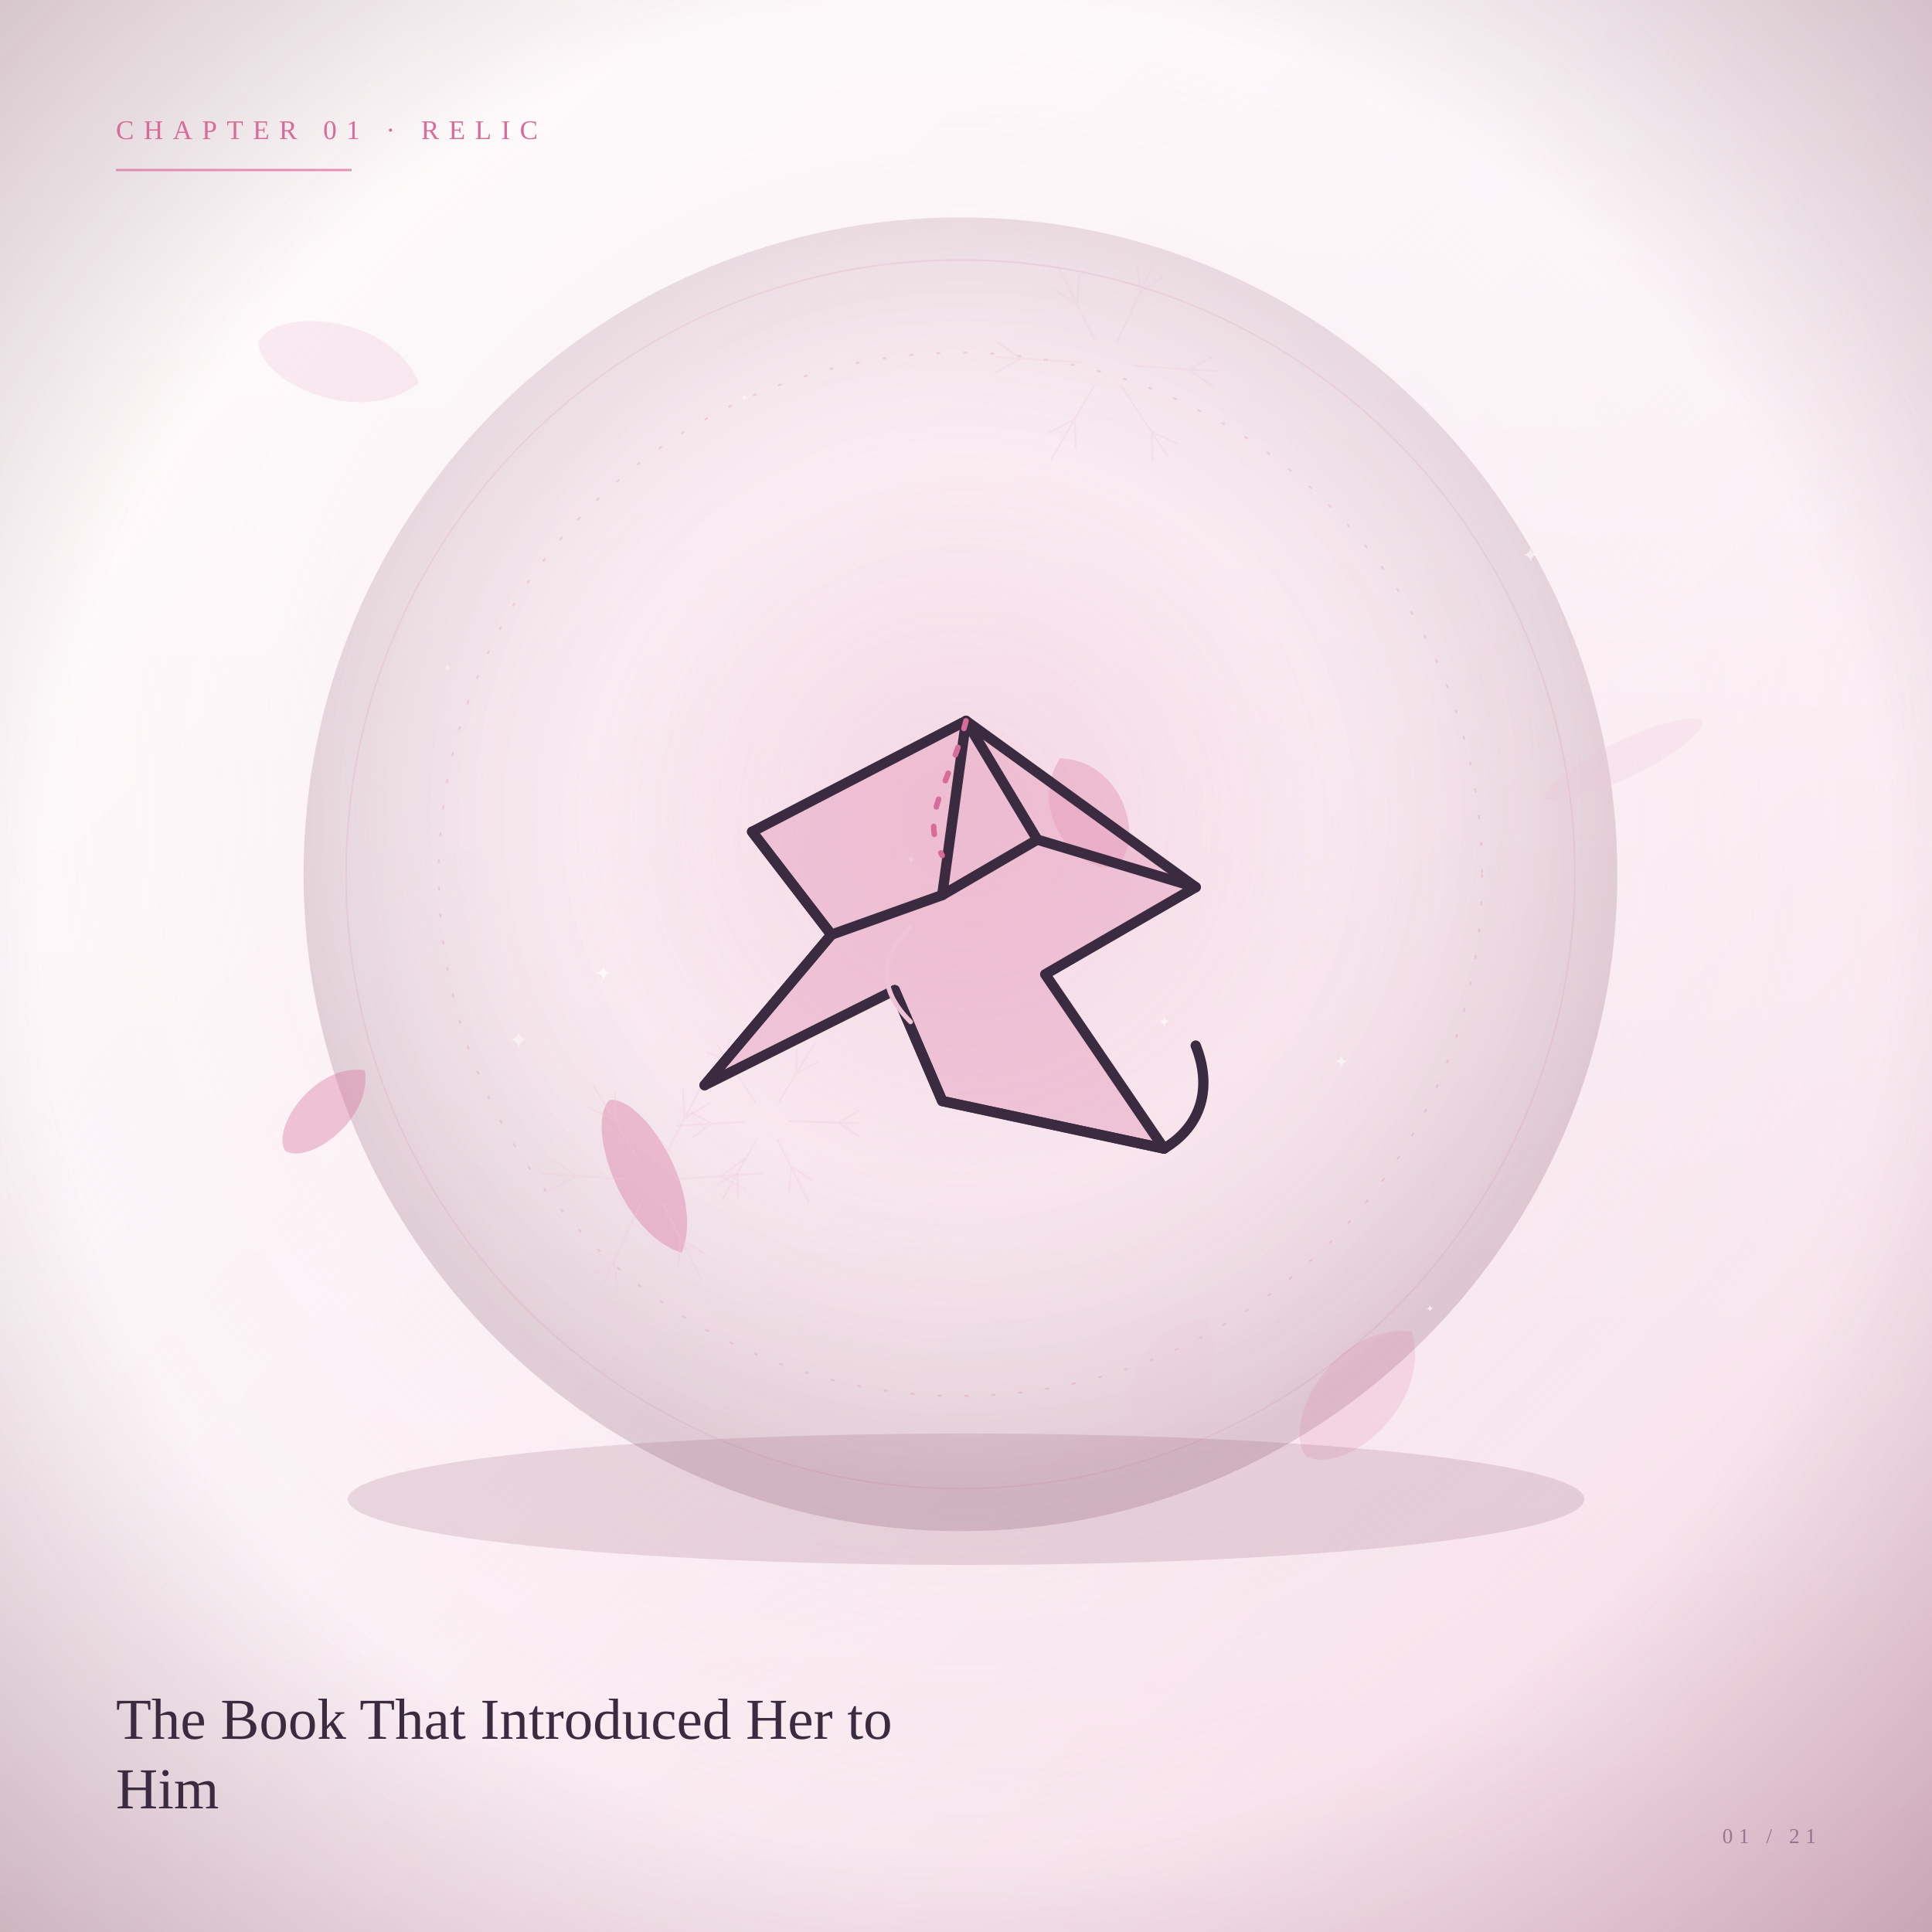
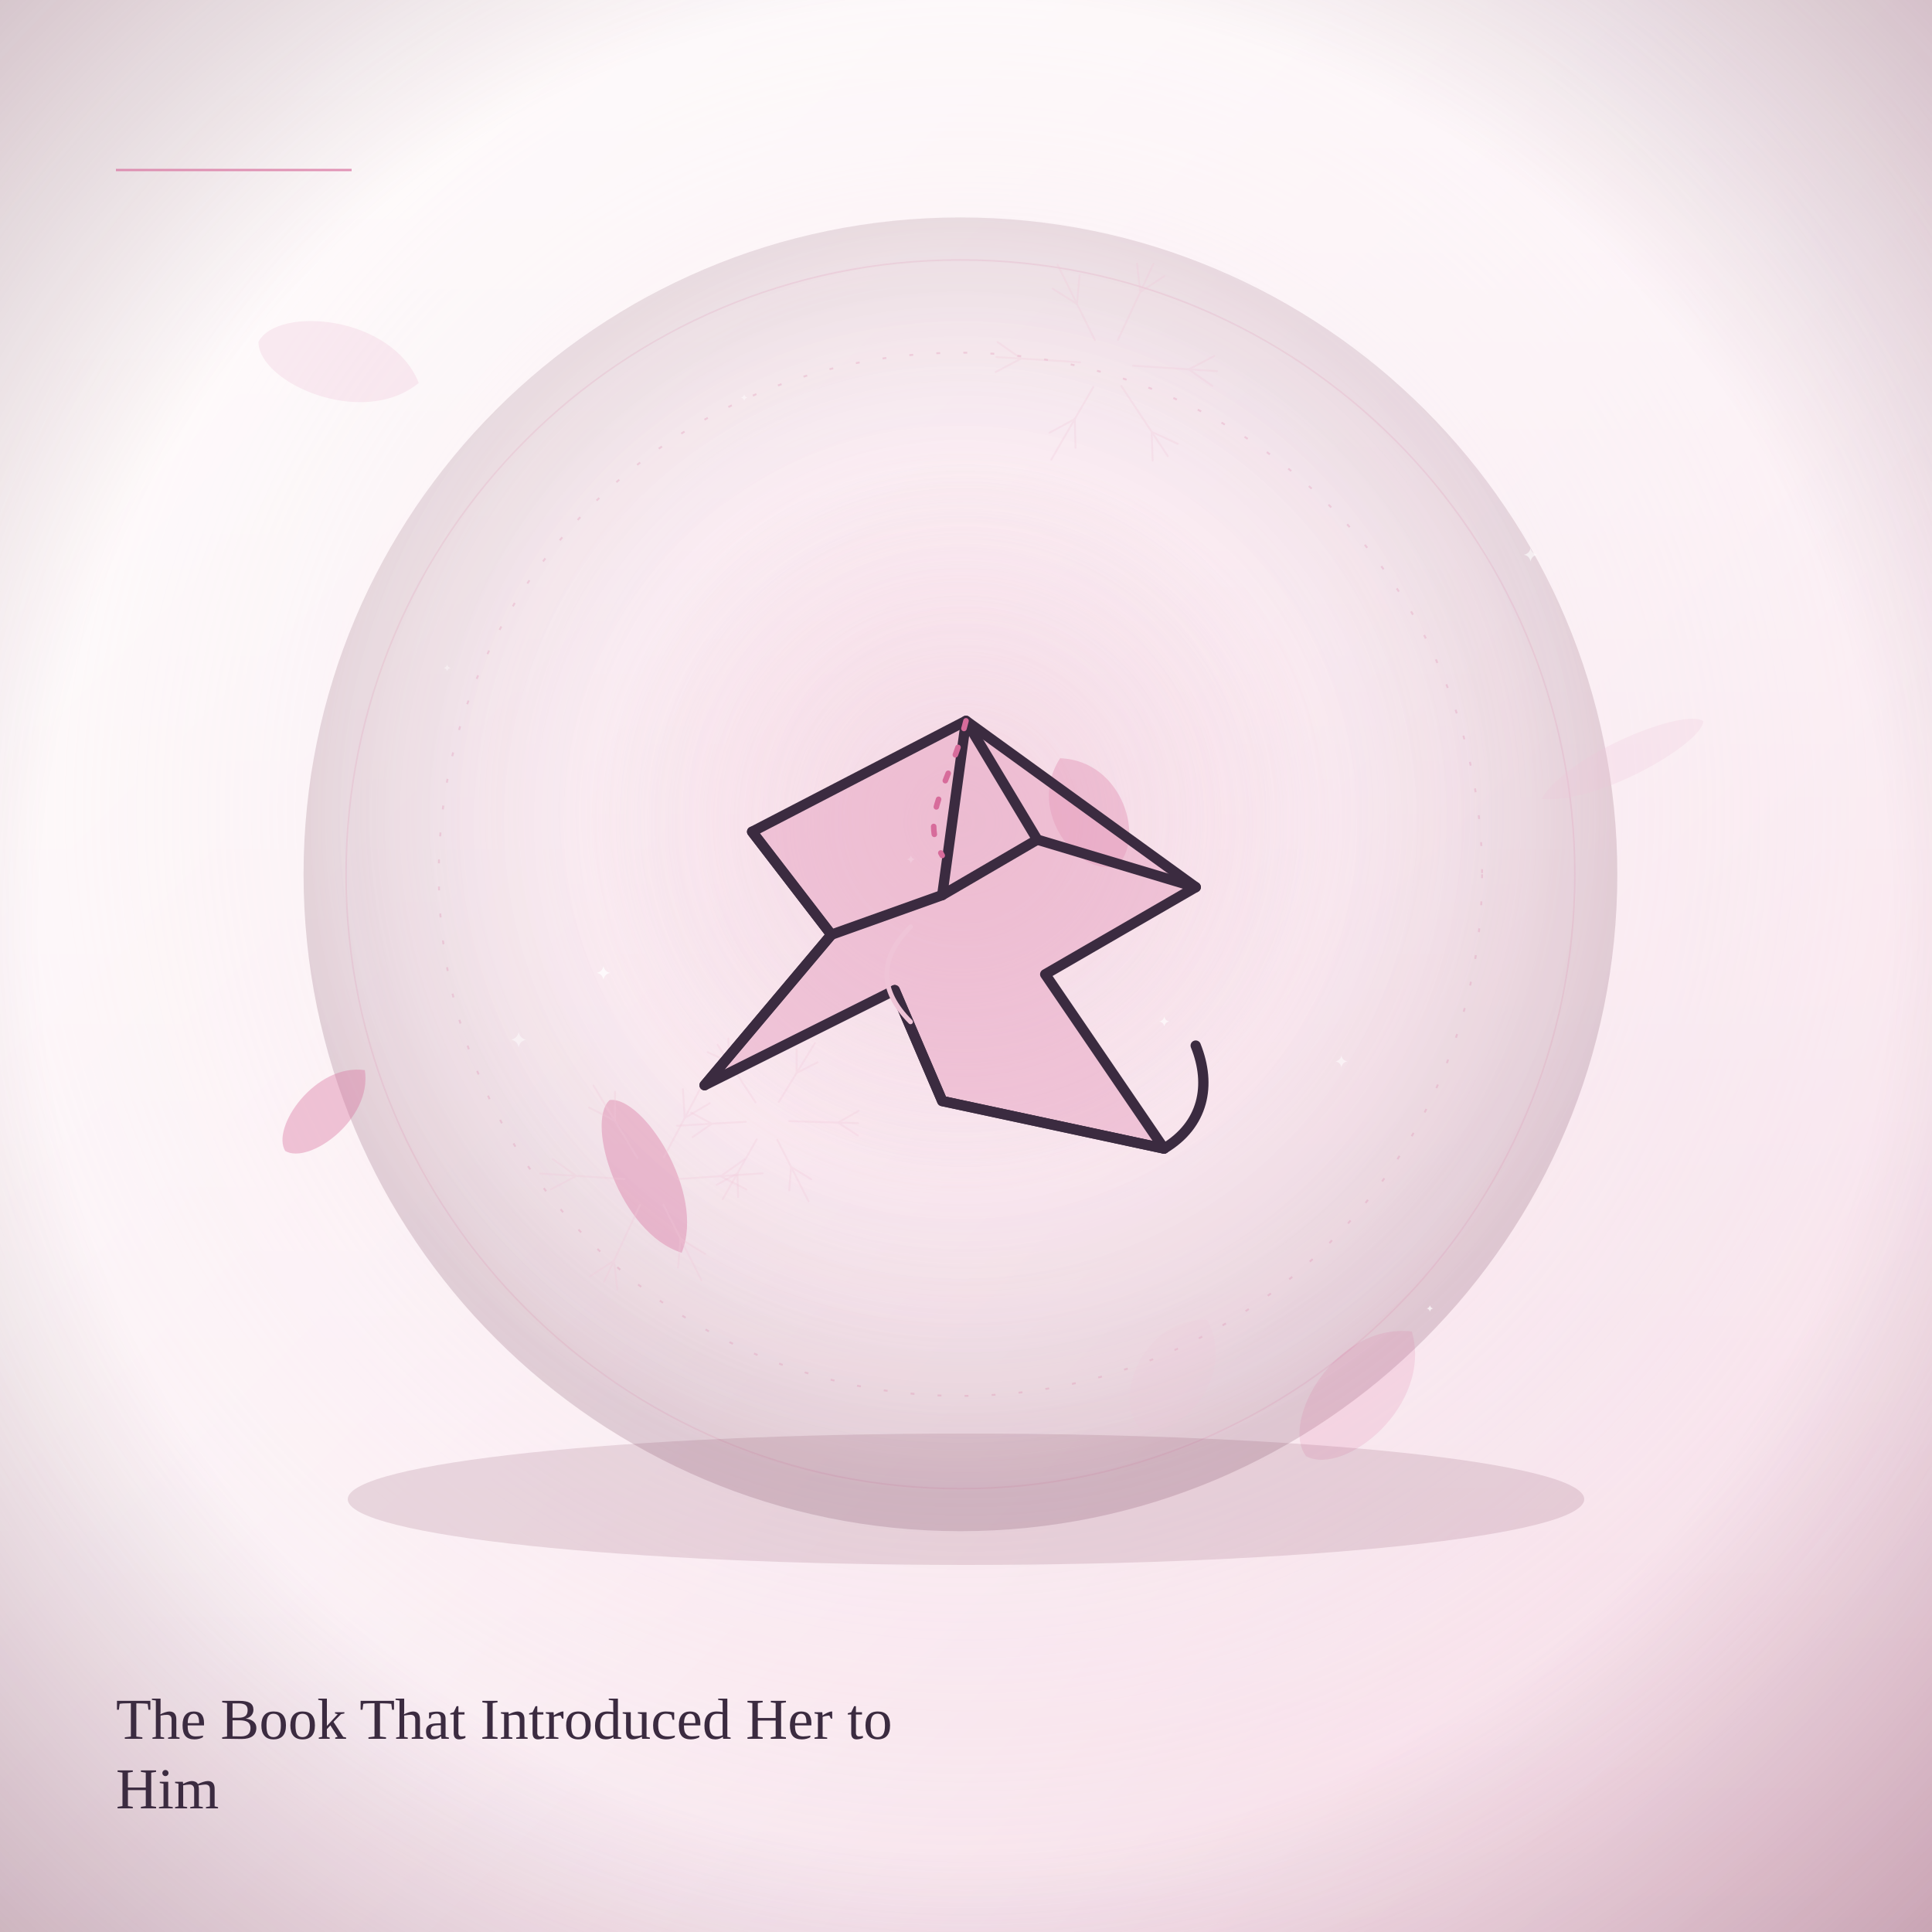
<svg xmlns="http://www.w3.org/2000/svg" viewBox="0 0 1000 1000" width="1000" height="1000" role="img" aria-labelledby="r1-title r1-desc">
  <defs>
    <linearGradient id="r1-bg" x1="0" y1="0" x2="1" y2="1">
      <stop offset="0" stop-color="#FFFDFB" />
      <stop offset="0.48" stop-color="rgb(251, 240, 245)" />
      <stop offset="1" stop-color="rgb(244, 214, 227)" />
    </linearGradient>
    <radialGradient id="r1-halo" cx="50%" cy="42%" r="62%">
      <stop offset="0" stop-color="rgb(235, 182, 205)" stop-opacity="0.7" />
      <stop offset="0.55" stop-color="rgb(247, 226, 235)" stop-opacity="0.24" />
      <stop offset="1" stop-color="rgb(251, 240, 245)" stop-opacity="0" />
    </radialGradient>
    <linearGradient id="r1-accent" x1="0" y1="0" x2="0.9" y2="1">
      <stop offset="0" stop-color="rgb(223, 137, 175)" />
      <stop offset="0.55" stop-color="#D76C9B" />
      <stop offset="1" stop-color="rgb(176, 89, 127)" />
    </linearGradient>
    <linearGradient id="r1-veil" x1="0" y1="0" x2="0" y2="1">
      <stop offset="0" stop-color="#FFFFFF" stop-opacity="0.88" />
      <stop offset="0.55" stop-color="#FFFFFF" stop-opacity="0.4" />
      <stop offset="1" stop-color="#FFFFFF" stop-opacity="0.08" />
    </linearGradient>
    <radialGradient id="r1-spot" cx="50%" cy="46%" r="52%">
      <stop offset="0" stop-color="rgb(244, 214, 227)" stop-opacity="0.58" />
      <stop offset="0.55" stop-color="rgb(249, 234, 241)" stop-opacity="0.16" />
      <stop offset="1" stop-color="rgb(108, 54, 78)" stop-opacity="0.24" />
    </radialGradient>
    <radialGradient id="r1-vignette" cx="50%" cy="48%" r="72%">
      <stop offset="0" stop-color="rgb(108, 54, 78)" stop-opacity="0" />
      <stop offset="0.66" stop-color="rgb(108, 54, 78)" stop-opacity="0" />
      <stop offset="1" stop-color="rgb(108, 54, 78)" stop-opacity="0.32" />
    </radialGradient>
    <filter id="r1-blur" x="-30%" y="-30%" width="160%" height="160%">
      <feGaussianBlur stdDeviation="26" />
    </filter>
    <filter id="r1-soft" x="-20%" y="-20%" width="140%" height="140%">
      <feGaussianBlur stdDeviation="4" />
    </filter>
    <filter id="r1-shadow" x="-30%" y="-30%" width="160%" height="160%">
      <feDropShadow dx="0" dy="10" stdDeviation="14" flood-color="rgb(97, 49, 70)" flood-opacity="0.22" />
    </filter>
  </defs>
  <rect width="1000" height="1000" fill="url(#r1-bg)" />
  <rect width="1000" height="1000" fill="url(#r1-halo)" />
  <rect width="1000" height="1000" fill="url(#r1-veil)" opacity="0.5" />
  <circle cx="497.12" cy="452.54" r="340" fill="url(#r1-spot)" opacity="0.78" />
  <circle cx="497.12" cy="452.54" r="270" fill="none" stroke="#D76C9B" stroke-width="1" opacity="0.22" stroke-dasharray="2 12" />
  <circle cx="497.12" cy="452.54" r="318" fill="none" stroke="#D76C9B" stroke-width="0.8" opacity="0.14" />
  <rect width="1000" height="1000" fill="url(#r1-vignette)" />
  <path d="M0 0 C -32.98 -22.01 -22.24 -79.57 0 -84.64 C 22.24 -79.57 32.98 -22.01 0 0 Z" transform="translate(730.77 689.18) rotate(220.28)" fill="#D76C9B" opacity="0.161" />
  <path d="M0 0 C -30.49 -22.27 -20.56 -80.52 0 -85.66 C 20.56 -80.52 30.49 -22.27 0 0 Z" transform="translate(216.75 198.19) rotate(284.42)" fill="rgb(239, 196, 215)" opacity="0.307" />
  <path d="M0 0 C -20.7 -15.27 -13.96 -55.2 0 -58.73 C 13.96 -55.2 20.7 -15.27 0 0 Z" transform="translate(188.84 553.9) rotate(224.57)" fill="#D76C9B" opacity="0.369" />
  <path d="M0 0 C -29.53 -17.15 -19.92 -62.02 0 -65.98 C 19.92 -62.02 29.53 -17.15 0 0 Z" transform="translate(624.73 683.1) rotate(211.36)" fill="rgb(239, 196, 215)" opacity="0.174" />
  <path d="M0 0 C -28.81 -16.34 -19.43 -59.06 0 -62.83 C 19.43 -59.06 28.81 -16.34 0 0 Z" transform="translate(548.72 392.47) rotate(152.56)" fill="#D76C9B" opacity="0.289" />
  <path d="M0 0 C -15.27 -24.17 -10.3 -87.38 0 -92.95 C 10.3 -87.38 15.27 -24.17 0 0 Z" transform="translate(797.84 413.43) rotate(64.4)" fill="rgb(239, 196, 215)" opacity="0.238" />
  <path d="M0 0 C -24.62 -22.72 -16.6 -82.15 0 -87.4 C 16.6 -82.15 24.62 -22.72 0 0 Z" transform="translate(352.84 648.43) rotate(334.73)" fill="#D76C9B" opacity="0.369" />
  <g stroke="rgb(240, 199, 217)" stroke-width="1" opacity="0.28" stroke-linecap="round">
    <line x1="586.51" y1="189.28" x2="629.91" y2="192.13" />
    <line x1="615.33" y1="191.17" x2="628.5" y2="184.25" />
    <line x1="615.33" y1="191.17" x2="627.47" y2="199.77" />
    <line x1="580.4" y1="199.82" x2="604.44" y2="236.07" />
    <line x1="596.08" y1="223.48" x2="609.58" y2="229.75" />
    <line x1="596.08" y1="223.48" x2="596.61" y2="238.35" />
    <line x1="565.93" y1="200.26" x2="544.14" y2="237.91" />
    <line x1="556.3" y1="216.89" x2="556.68" y2="231.76" />
    <line x1="556.3" y1="216.89" x2="543.22" y2="223.97" />
    <line x1="559.1" y1="187.52" x2="515.69" y2="184.8" />
    <line x1="528.53" y1="185.6" x2="515.38" y2="192.57" />
    <line x1="528.53" y1="185.6" x2="516.35" y2="177.05" />
    <line x1="566.72" y1="176.07" x2="547.42" y2="137.09" />
    <line x1="557.45" y1="157.34" x2="544.85" y2="149.42" />
    <line x1="557.45" y1="157.34" x2="558.79" y2="142.52" />
    <line x1="578.62" y1="175.93" x2="597.02" y2="136.52" />
    <line x1="590.19" y1="151.15" x2="588.51" y2="136.36" />
    <line x1="590.19" y1="151.15" x2="602.6" y2="142.94" />
  </g>
  <g stroke="rgb(240, 199, 217)" stroke-width="1" opacity="0.28" stroke-linecap="round">
    <line x1="350.94" y1="610.26" x2="394.68" y2="607.31" />
    <line x1="373.08" y1="608.77" x2="385.31" y2="600.09" />
    <line x1="373.08" y1="608.77" x2="386.36" y2="615.73" />
    <line x1="343.36" y1="623.56" x2="363.1" y2="662.71" />
    <line x1="352.22" y1="641.13" x2="364.98" y2="649.02" />
    <line x1="352.22" y1="641.13" x2="350.97" y2="656.08" />
    <line x1="331.25" y1="623.74" x2="312.67" y2="663.45" />
    <line x1="317.82" y1="652.44" x2="319.5" y2="667.35" />
    <line x1="317.82" y1="652.44" x2="305.3" y2="660.7" />
    <line x1="323.31" y1="610.29" x2="279.56" y2="607.42" />
    <line x1="298.35" y1="608.65" x2="285.08" y2="615.64" />
    <line x1="298.35" y1="608.65" x2="286.11" y2="599.99" />
    <line x1="329.94" y1="599.36" x2="307.18" y2="561.89" />
    <line x1="318.25" y1="580.12" x2="304.91" y2="573.26" />
    <line x1="318.25" y1="580.12" x2="318.32" y2="565.12" />
    <line x1="343.62" y1="598.97" x2="364.18" y2="560.25" />
    <line x1="354.4" y1="578.67" x2="353.47" y2="563.7" />
    <line x1="354.4" y1="578.67" x2="367.32" y2="571.05" />
  </g>
  <g stroke="rgb(240, 199, 217)" stroke-width="1" opacity="0.28" stroke-linecap="round">
    <line x1="408.5" y1="580.29" x2="444.14" y2="581.36" />
    <line x1="433.81" y1="581.05" x2="444.39" y2="574.99" />
    <line x1="433.81" y1="581.05" x2="444.01" y2="587.73" />
    <line x1="402.35" y1="589.99" x2="418.51" y2="621.77" />
    <line x1="409.47" y1="604" x2="419.87" y2="610.38" />
    <line x1="409.47" y1="604" x2="408.5" y2="616.16" />
    <line x1="391.68" y1="589.74" x2="374.05" y2="620.74" />
    <line x1="381.66" y1="607.37" x2="382.06" y2="619.56" />
    <line x1="381.66" y1="607.37" x2="370.97" y2="613.26" />
    <line x1="386" y1="580.61" x2="350.4" y2="582.68" />
    <line x1="368.45" y1="581.63" x2="358.44" y2="588.6" />
    <line x1="368.45" y1="581.63" x2="357.69" y2="575.87" />
    <line x1="391.04" y1="570.55" x2="371.42" y2="540.78" />
    <line x1="377.36" y1="549.8" x2="366.31" y2="544.62" />
    <line x1="377.36" y1="549.8" x2="376.96" y2="537.6" />
    <line x1="403.13" y1="570.35" x2="421.77" y2="539.95" />
    <line x1="412.32" y1="555.37" x2="412.32" y2="543.17" />
    <line x1="412.32" y1="555.37" x2="423.19" y2="549.83" />
  </g>
  <path d="M 602.64 526.11 Q 603.06 528.3 605.24 528.72 Q 603.06 529.13 602.64 531.32 Q 602.22 529.13 600.03 528.72 Q 602.22 528.3 602.64 526.11 Z" fill="#FFFFFF" opacity="0.651" />
  <path d="M 694.31 546.3 Q 694.8 548.88 697.39 549.38 Q 694.8 549.87 694.31 552.46 Q 693.81 549.87 691.23 549.38 Q 693.81 548.88 694.31 546.3 Z" fill="#FFFFFF" opacity="0.53" />
  <path d="M 740.11 675.57 Q 740.38 676.98 741.79 677.25 Q 740.38 677.52 740.11 678.93 Q 739.84 677.52 738.43 677.25 Q 739.84 676.98 740.11 675.57 Z" fill="#FFFFFF" opacity="0.694" />
  <path d="M 471.49 442.66 Q 471.83 444.44 473.6 444.78 Q 471.83 445.11 471.49 446.89 Q 471.15 445.11 469.38 444.78 Q 471.15 444.44 471.49 442.66 Z" fill="#FFFFFF" opacity="0.627" />
  <path d="M 385.21 204.08 Q 385.48 205.5 386.91 205.78 Q 385.48 206.05 385.21 207.47 Q 384.94 206.05 383.51 205.78 Q 384.94 205.5 385.21 204.08 Z" fill="#FFFFFF" opacity="0.478" />
  <path d="M 312.36 500.02 Q 312.93 502.99 315.9 503.55 Q 312.93 504.12 312.36 507.09 Q 311.8 504.12 308.83 503.55 Q 311.8 502.99 312.36 500.02 Z" fill="#FFFFFF" opacity="0.744" />
  <path d="M 268.45 534.18 Q 269.08 537.49 272.39 538.13 Q 269.08 538.76 268.45 542.07 Q 267.81 538.76 264.5 538.13 Q 267.81 537.49 268.45 534.18 Z" fill="#FFFFFF" opacity="0.476" />
  <path d="M 231.45 343.9 Q 231.74 345.42 233.26 345.7 Q 231.74 345.99 231.45 347.51 Q 231.17 345.99 229.65 345.7 Q 231.17 345.42 231.45 343.9 Z" fill="#FFFFFF" opacity="0.4" />
  <path d="M 792.21 283.66 Q 792.77 286.58 795.69 287.14 Q 792.77 287.7 792.21 290.62 Q 791.65 287.7 788.73 287.14 Q 791.65 286.58 792.21 283.66 Z" fill="#FFFFFF" opacity="0.607" />
  <ellipse cx="500" cy="776" rx="320" ry="34" fill="rgb(125, 63, 90)" opacity="0.16" />
  <g transform="translate(500 492) scale(2.05)">
    <g opacity="1" stroke="#3B2B40" stroke-width="2.6" stroke-linejoin="round" stroke-linecap="round">
      <polygon points="0,-58 58,-16 20,6 50,50 -6,38 -18,10 -66,34 -34,-4 -54,-30" fill="rgb(229, 159, 190)" fill-opacity="0.48" />
      <path d="M 0,-58 L 18,-28 L -6,-14 Z" fill="rgb(237, 189, 210)" fill-opacity="0.5" />
      <path d="M 58,-16 L 18,-28" fill="none" />
      <path d="M -34,-4 L -6,-14" fill="none" />
      <path d="M -54,-30 L -34,-4 L -66,34" fill="none" />
      <path d="M -18,10 L -6,38 L 50,50" fill="none" />
      <path d="M 0,-58 C -4,-42 -12,-34 -6,-24" fill="none" stroke="#D76C9B" stroke-width="1.4" stroke-dasharray="2 5" />
      <path d="M 50,50 C 60,44 62,34 58,24" fill="none" />
      <path d="M -14,-6 C -22,2 -22,10 -14,18" fill="none" stroke="rgb(239, 196, 215)" stroke-width="1.2" />
    </g>
  </g>
  <g>
-     <text x="60" y="72" font-family="Georgia, 'Times New Roman', serif" font-size="14" letter-spacing="5" fill="#D76C9B">CHAPTER 01 · RELIC</text>
    <line x1="60" y1="88" x2="182" y2="88" stroke="#D76C9B" stroke-width="1.2" opacity="0.7" />
    <text x="60" y="900" font-family="Georgia, 'Times New Roman', serif" font-size="30" font-weight="400" fill="#3B2B40" text-anchor="start">
      <tspan x="60" dy="0">The Book That Introduced Her to</tspan>
      <tspan x="60" dy="36">Him</tspan>
    </text>
-     <text x="60" y="954" font-family="Georgia, 'Times New Roman', serif" font-size="13" letter-spacing="2.5" fill="#5B3F62" fill-opacity="0.7" />
-     <text x="940" y="954" font-family="Georgia, 'Times New Roman', serif" font-size="11" letter-spacing="3" fill="#5B3F62" fill-opacity="0.55" text-anchor="end">01 / 21</text>
  </g>
</svg>
